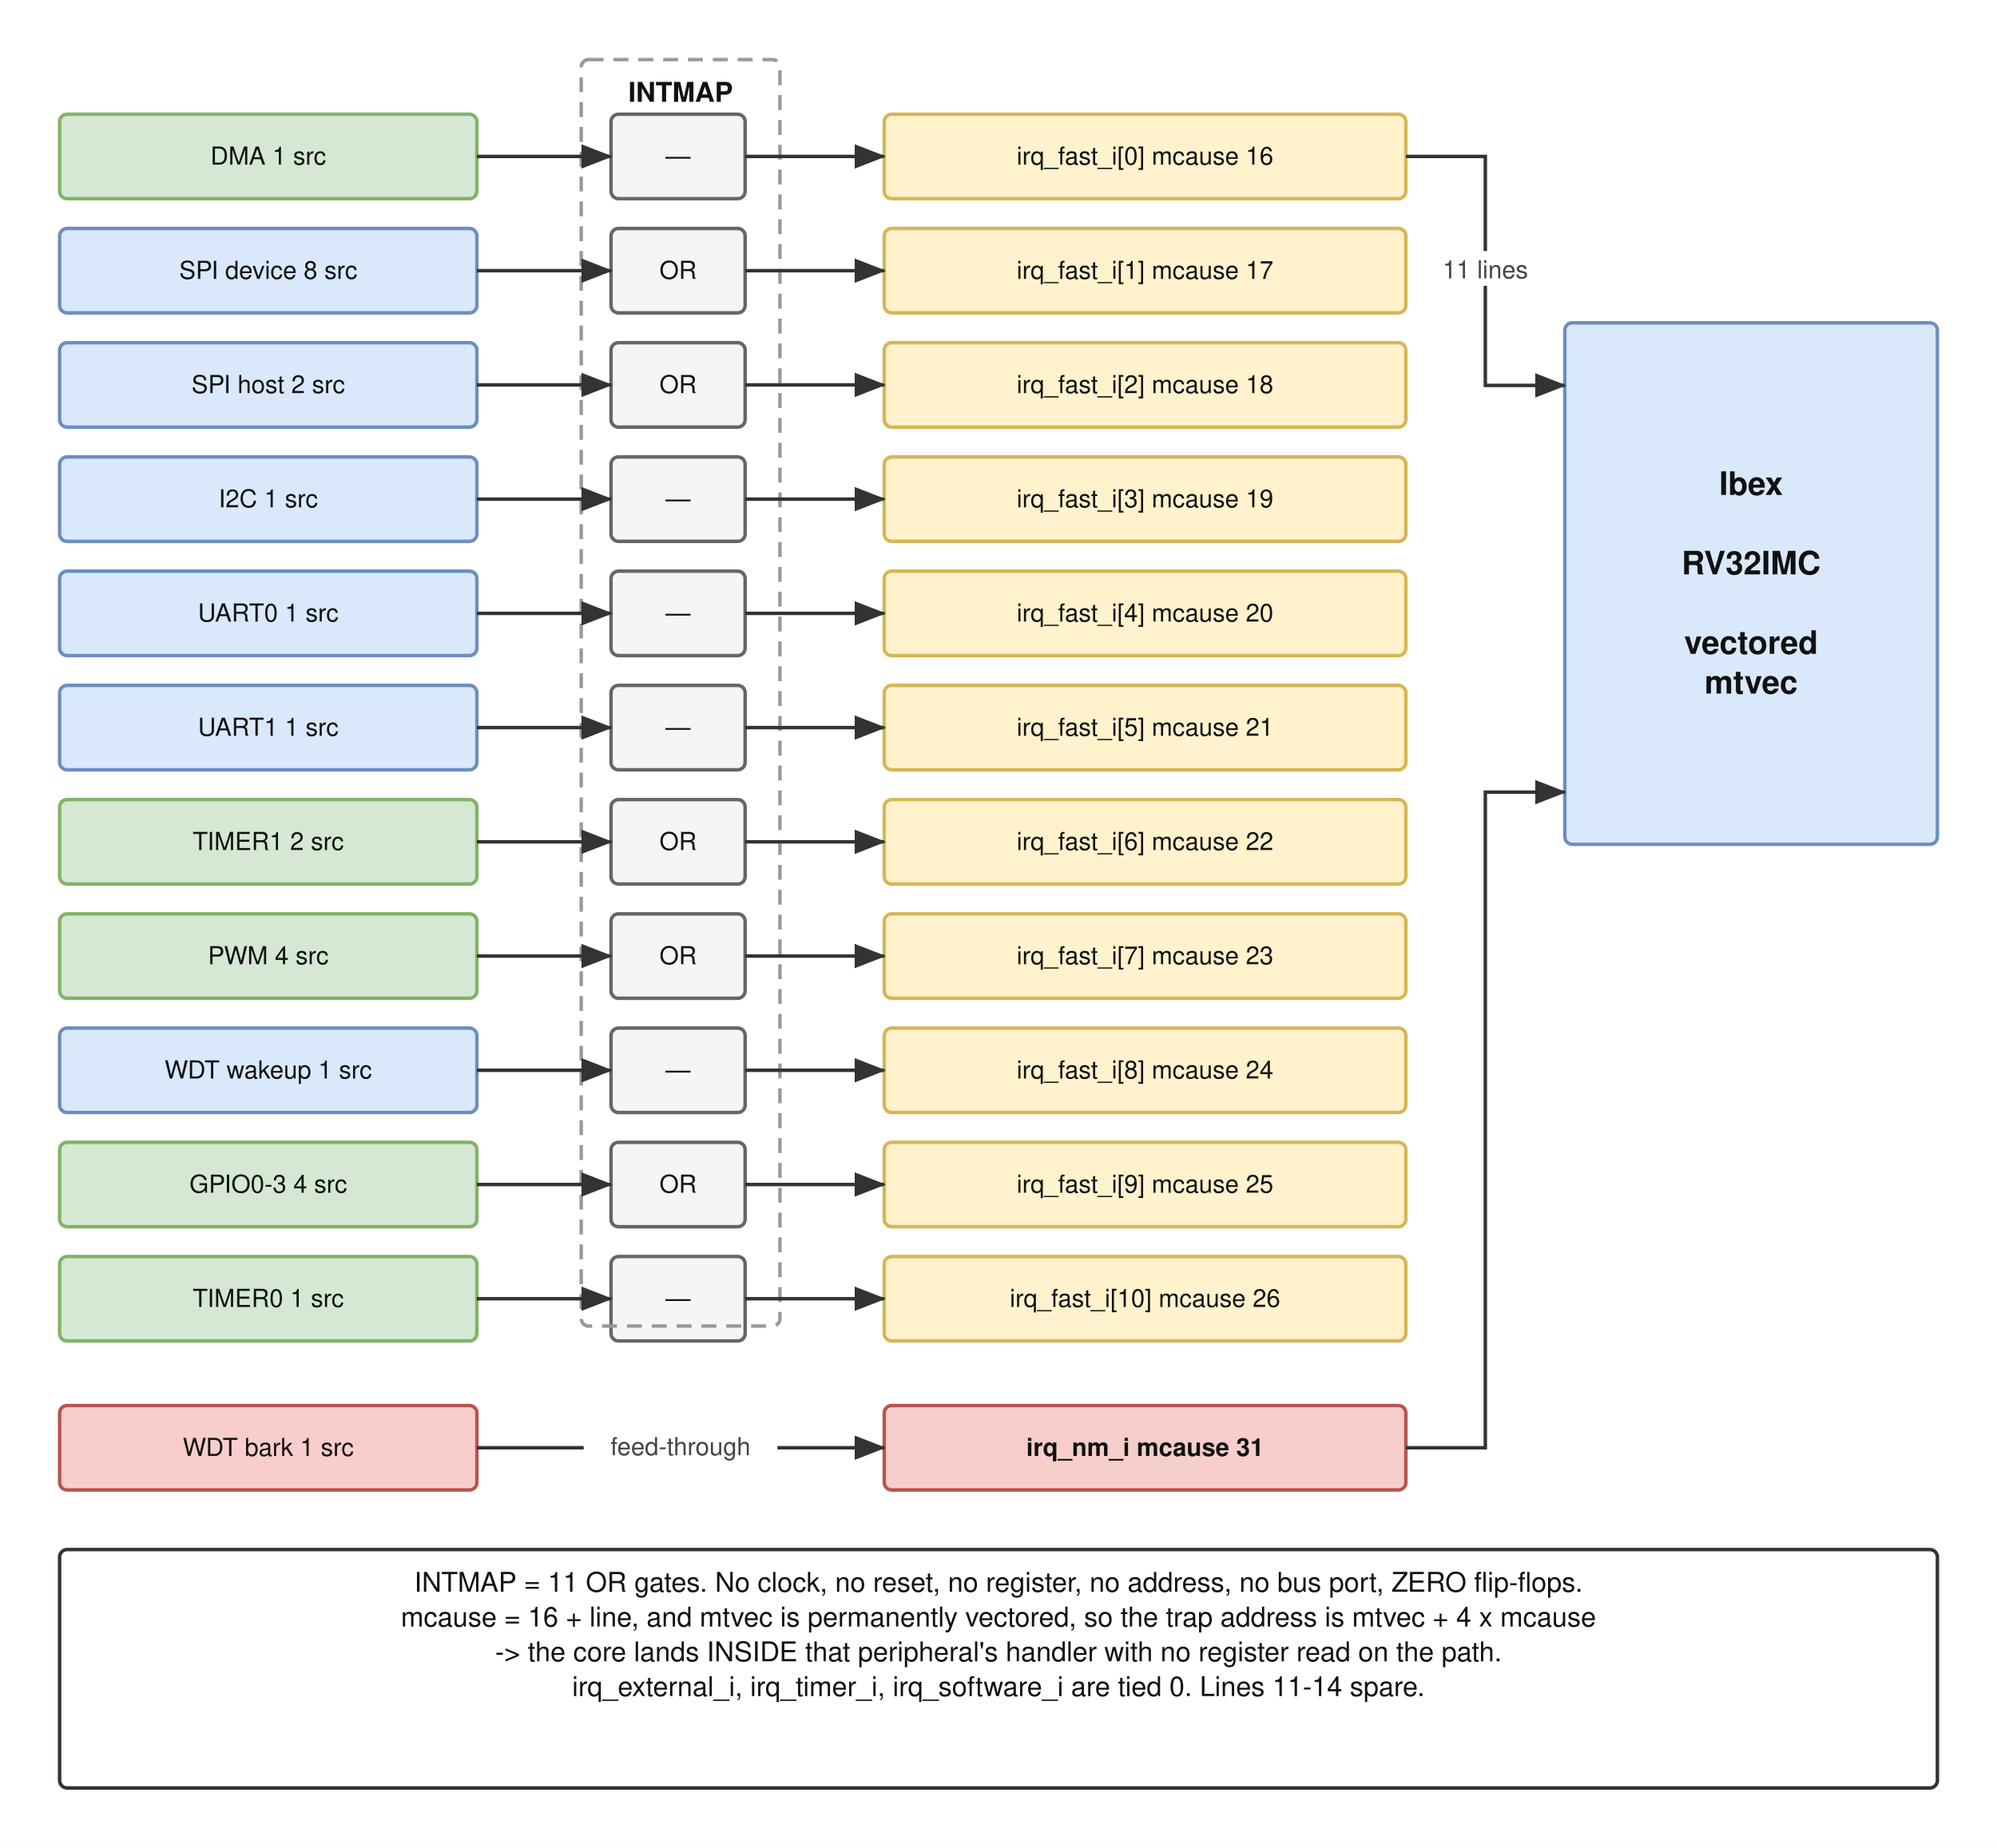
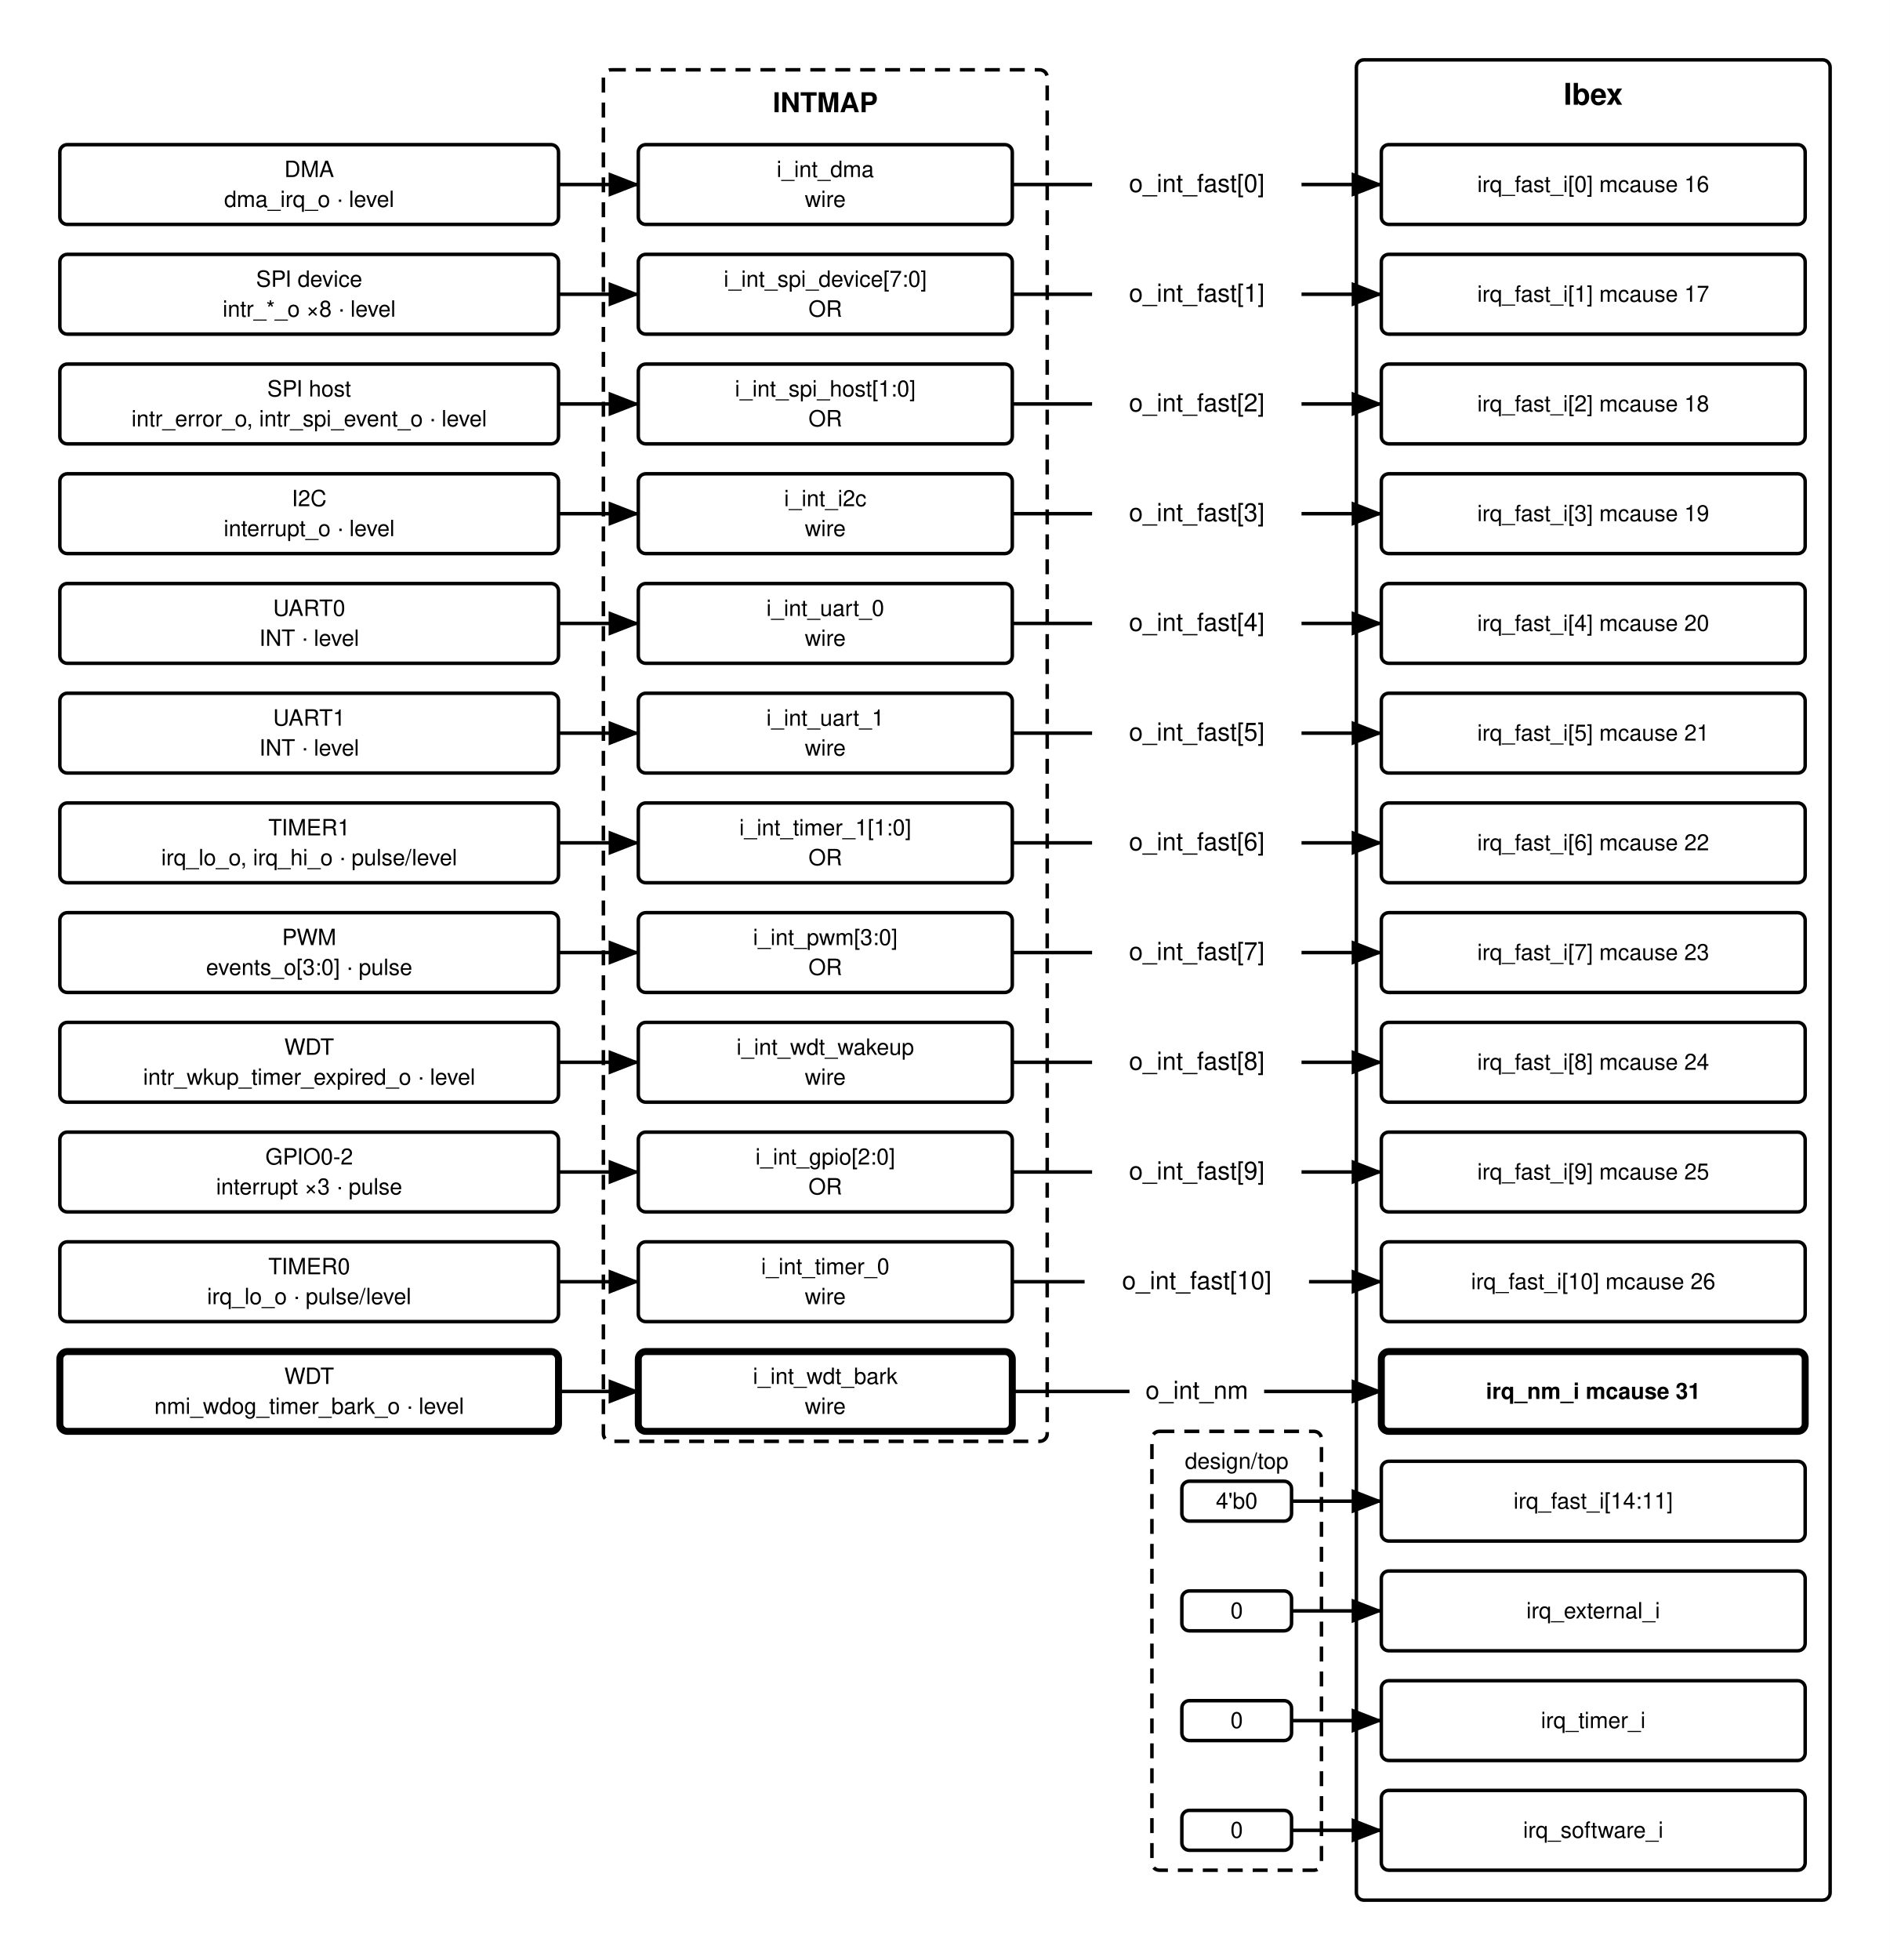
- <svg xmlns="http://www.w3.org/2000/svg" width="804" height="744" viewBox="16 50 804 744" font-family="Helvetica,Arial,sans-serif">
+ <svg xmlns="http://www.w3.org/2000/svg" width="758" height="786" viewBox="16 38 758 786" font-family="Helvetica,Arial,sans-serif">
  <defs>
    <marker id="ah" markerWidth="9" markerHeight="7" refX="8.5" refY="3.5" orient="auto">
-       <polygon points="0 0, 9 3.5, 0 7" fill="#333" />
+       <polygon points="0 0, 9 3.5, 0 7" fill="#000000" />
    </marker>
    <marker id="ahs" markerWidth="9" markerHeight="7" refX="0.5" refY="3.5" orient="auto">
-       <polygon points="9 0, 0 3.5, 9 7" fill="#333" />
+       <polygon points="9 0, 0 3.5, 9 7" fill="#000000" />
    </marker>
  </defs>
-   <rect x="16" y="50" width="804" height="744" fill="#ffffff" />
-   <rect x="40" y="96" width="168" height="34" rx="3" fill="#d5e8d4" stroke="#82b366" stroke-width="1.4" />
-   <rect x="262" y="96" width="54" height="34" rx="3" fill="#f5f5f5" stroke="#666666" stroke-width="1.4" />
-   <rect x="372" y="96" width="210" height="34" rx="3" fill="#fff2cc" stroke="#d6b656" stroke-width="1.4" />
-   <rect x="40" y="142" width="168" height="34" rx="3" fill="#dae8fc" stroke="#6c8ebf" stroke-width="1.4" />
-   <rect x="262" y="142" width="54" height="34" rx="3" fill="#f5f5f5" stroke="#666666" stroke-width="1.4" />
-   <rect x="372" y="142" width="210" height="34" rx="3" fill="#fff2cc" stroke="#d6b656" stroke-width="1.4" />
-   <rect x="40" y="188" width="168" height="34" rx="3" fill="#dae8fc" stroke="#6c8ebf" stroke-width="1.4" />
-   <rect x="262" y="188" width="54" height="34" rx="3" fill="#f5f5f5" stroke="#666666" stroke-width="1.4" />
-   <rect x="372" y="188" width="210" height="34" rx="3" fill="#fff2cc" stroke="#d6b656" stroke-width="1.4" />
-   <rect x="40" y="234" width="168" height="34" rx="3" fill="#dae8fc" stroke="#6c8ebf" stroke-width="1.4" />
-   <rect x="262" y="234" width="54" height="34" rx="3" fill="#f5f5f5" stroke="#666666" stroke-width="1.4" />
-   <rect x="372" y="234" width="210" height="34" rx="3" fill="#fff2cc" stroke="#d6b656" stroke-width="1.4" />
-   <rect x="40" y="280" width="168" height="34" rx="3" fill="#dae8fc" stroke="#6c8ebf" stroke-width="1.4" />
-   <rect x="262" y="280" width="54" height="34" rx="3" fill="#f5f5f5" stroke="#666666" stroke-width="1.4" />
-   <rect x="372" y="280" width="210" height="34" rx="3" fill="#fff2cc" stroke="#d6b656" stroke-width="1.4" />
-   <rect x="40" y="326" width="168" height="34" rx="3" fill="#dae8fc" stroke="#6c8ebf" stroke-width="1.4" />
-   <rect x="262" y="326" width="54" height="34" rx="3" fill="#f5f5f5" stroke="#666666" stroke-width="1.4" />
-   <rect x="372" y="326" width="210" height="34" rx="3" fill="#fff2cc" stroke="#d6b656" stroke-width="1.4" />
-   <rect x="40" y="372" width="168" height="34" rx="3" fill="#d5e8d4" stroke="#82b366" stroke-width="1.4" />
-   <rect x="262" y="372" width="54" height="34" rx="3" fill="#f5f5f5" stroke="#666666" stroke-width="1.4" />
-   <rect x="372" y="372" width="210" height="34" rx="3" fill="#fff2cc" stroke="#d6b656" stroke-width="1.4" />
-   <rect x="40" y="418" width="168" height="34" rx="3" fill="#d5e8d4" stroke="#82b366" stroke-width="1.4" />
-   <rect x="262" y="418" width="54" height="34" rx="3" fill="#f5f5f5" stroke="#666666" stroke-width="1.4" />
-   <rect x="372" y="418" width="210" height="34" rx="3" fill="#fff2cc" stroke="#d6b656" stroke-width="1.4" />
-   <rect x="40" y="464" width="168" height="34" rx="3" fill="#dae8fc" stroke="#6c8ebf" stroke-width="1.4" />
-   <rect x="262" y="464" width="54" height="34" rx="3" fill="#f5f5f5" stroke="#666666" stroke-width="1.4" />
-   <rect x="372" y="464" width="210" height="34" rx="3" fill="#fff2cc" stroke="#d6b656" stroke-width="1.4" />
-   <rect x="40" y="510" width="168" height="34" rx="3" fill="#d5e8d4" stroke="#82b366" stroke-width="1.4" />
-   <rect x="262" y="510" width="54" height="34" rx="3" fill="#f5f5f5" stroke="#666666" stroke-width="1.4" />
-   <rect x="372" y="510" width="210" height="34" rx="3" fill="#fff2cc" stroke="#d6b656" stroke-width="1.4" />
-   <rect x="40" y="556" width="168" height="34" rx="3" fill="#d5e8d4" stroke="#82b366" stroke-width="1.4" />
-   <rect x="262" y="556" width="54" height="34" rx="3" fill="#f5f5f5" stroke="#666666" stroke-width="1.4" />
-   <rect x="372" y="556" width="210" height="34" rx="3" fill="#fff2cc" stroke="#d6b656" stroke-width="1.4" />
-   <rect x="40" y="616" width="168" height="34" rx="3" fill="#f8cecc" stroke="#b85450" stroke-width="1.4" />
-   <rect x="372" y="616" width="210" height="34" rx="3" fill="#f8cecc" stroke="#b85450" stroke-width="1.4" />
-   <rect x="646" y="180" width="150" height="210" rx="3" fill="#dae8fc" stroke="#6c8ebf" stroke-width="1.4" />
-   <rect x="250" y="74" width="80" height="510" rx="3" fill="none" stroke="#999999" stroke-width="1.4" stroke-dasharray="6 4" />
-   <rect x="40" y="674" width="756" height="96" rx="3" fill="#ffffff" stroke="#333333" stroke-width="1.4" />
-   <polyline points="208.0,113.0 262.0,113.0" fill="none" stroke="#333" stroke-width="1.4" marker-end="url(#ah)" />
-   <polyline points="208.0,159.0 262.0,159.0" fill="none" stroke="#333" stroke-width="1.4" marker-end="url(#ah)" />
-   <polyline points="208.0,205.0 262.0,205.0" fill="none" stroke="#333" stroke-width="1.4" marker-end="url(#ah)" />
-   <polyline points="208.0,251.0 262.0,251.0" fill="none" stroke="#333" stroke-width="1.4" marker-end="url(#ah)" />
-   <polyline points="208.0,297.0 262.0,297.0" fill="none" stroke="#333" stroke-width="1.4" marker-end="url(#ah)" />
-   <polyline points="208.0,343.0 262.0,343.0" fill="none" stroke="#333" stroke-width="1.4" marker-end="url(#ah)" />
-   <polyline points="208.0,389.0 262.0,389.0" fill="none" stroke="#333" stroke-width="1.4" marker-end="url(#ah)" />
-   <polyline points="208.0,435.0 262.0,435.0" fill="none" stroke="#333" stroke-width="1.4" marker-end="url(#ah)" />
-   <polyline points="208.0,481.0 262.0,481.0" fill="none" stroke="#333" stroke-width="1.4" marker-end="url(#ah)" />
-   <polyline points="208.0,527.0 262.0,527.0" fill="none" stroke="#333" stroke-width="1.4" marker-end="url(#ah)" />
-   <polyline points="208.0,573.0 262.0,573.0" fill="none" stroke="#333" stroke-width="1.4" marker-end="url(#ah)" />
-   <polyline points="316.0,113.0 372.0,113.0" fill="none" stroke="#333" stroke-width="1.4" marker-end="url(#ah)" />
-   <polyline points="316.0,159.0 372.0,159.0" fill="none" stroke="#333" stroke-width="1.4" marker-end="url(#ah)" />
-   <polyline points="316.0,205.0 372.0,205.0" fill="none" stroke="#333" stroke-width="1.4" marker-end="url(#ah)" />
-   <polyline points="316.0,251.0 372.0,251.0" fill="none" stroke="#333" stroke-width="1.4" marker-end="url(#ah)" />
-   <polyline points="316.0,297.0 372.0,297.0" fill="none" stroke="#333" stroke-width="1.4" marker-end="url(#ah)" />
-   <polyline points="316.0,343.0 372.0,343.0" fill="none" stroke="#333" stroke-width="1.4" marker-end="url(#ah)" />
-   <polyline points="316.0,389.0 372.0,389.0" fill="none" stroke="#333" stroke-width="1.4" marker-end="url(#ah)" />
-   <polyline points="316.0,435.0 372.0,435.0" fill="none" stroke="#333" stroke-width="1.4" marker-end="url(#ah)" />
-   <polyline points="316.0,481.0 372.0,481.0" fill="none" stroke="#333" stroke-width="1.4" marker-end="url(#ah)" />
-   <polyline points="316.0,527.0 372.0,527.0" fill="none" stroke="#333" stroke-width="1.4" marker-end="url(#ah)" />
-   <polyline points="316.0,573.0 372.0,573.0" fill="none" stroke="#333" stroke-width="1.4" marker-end="url(#ah)" />
-   <polyline points="582.0,113.0 614.0,113.0 614.0,205.2 646.0,205.2" fill="none" stroke="#333" stroke-width="1.4" marker-end="url(#ah)" />
-   <rect x="587.0" y="151.1" width="54.0" height="14" fill="#fff" />
-   <text x="614.0" y="162.1" font-size="10" fill="#444" text-anchor="middle">11 lines</text>
-   <polyline points="208.0,633.0 372.0,633.0" fill="none" stroke="#333" stroke-width="1.4" marker-end="url(#ah)" />
-   <rect x="251.0" y="625.0" width="78.0" height="14" fill="#fff" />
-   <text x="290.0" y="636.0" font-size="10" fill="#444" text-anchor="middle">feed-through</text>
-   <polyline points="582.0,633.0 614.0,633.0 614.0,369.0 646.0,369.0" fill="none" stroke="#333" stroke-width="1.4" marker-end="url(#ah)" />
-   <text x="124.0" y="116.3" font-size="10" text-anchor="middle" fill="#111">DMA   1 src</text>
-   <text x="289.0" y="116.3" font-size="10" text-anchor="middle" fill="#111">—</text>
-   <text x="477.0" y="116.3" font-size="10" text-anchor="middle" fill="#111">irq_fast_i[0]    mcause 16</text>
-   <text x="124.0" y="162.3" font-size="10" text-anchor="middle" fill="#111">SPI device   8 src</text>
-   <text x="289.0" y="162.3" font-size="10" text-anchor="middle" fill="#111">OR</text>
-   <text x="477.0" y="162.3" font-size="10" text-anchor="middle" fill="#111">irq_fast_i[1]    mcause 17</text>
-   <text x="124.0" y="208.3" font-size="10" text-anchor="middle" fill="#111">SPI host   2 src</text>
-   <text x="289.0" y="208.3" font-size="10" text-anchor="middle" fill="#111">OR</text>
-   <text x="477.0" y="208.3" font-size="10" text-anchor="middle" fill="#111">irq_fast_i[2]    mcause 18</text>
-   <text x="124.0" y="254.3" font-size="10" text-anchor="middle" fill="#111">I2C   1 src</text>
-   <text x="289.0" y="254.3" font-size="10" text-anchor="middle" fill="#111">—</text>
-   <text x="477.0" y="254.3" font-size="10" text-anchor="middle" fill="#111">irq_fast_i[3]    mcause 19</text>
-   <text x="124.0" y="300.3" font-size="10" text-anchor="middle" fill="#111">UART0   1 src</text>
-   <text x="289.0" y="300.3" font-size="10" text-anchor="middle" fill="#111">—</text>
-   <text x="477.0" y="300.3" font-size="10" text-anchor="middle" fill="#111">irq_fast_i[4]    mcause 20</text>
-   <text x="124.0" y="346.3" font-size="10" text-anchor="middle" fill="#111">UART1   1 src</text>
-   <text x="289.0" y="346.3" font-size="10" text-anchor="middle" fill="#111">—</text>
-   <text x="477.0" y="346.3" font-size="10" text-anchor="middle" fill="#111">irq_fast_i[5]    mcause 21</text>
-   <text x="124.0" y="392.3" font-size="10" text-anchor="middle" fill="#111">TIMER1   2 src</text>
-   <text x="289.0" y="392.3" font-size="10" text-anchor="middle" fill="#111">OR</text>
-   <text x="477.0" y="392.3" font-size="10" text-anchor="middle" fill="#111">irq_fast_i[6]    mcause 22</text>
-   <text x="124.0" y="438.3" font-size="10" text-anchor="middle" fill="#111">PWM   4 src</text>
-   <text x="289.0" y="438.3" font-size="10" text-anchor="middle" fill="#111">OR</text>
-   <text x="477.0" y="438.3" font-size="10" text-anchor="middle" fill="#111">irq_fast_i[7]    mcause 23</text>
-   <text x="124.0" y="484.3" font-size="10" text-anchor="middle" fill="#111">WDT wakeup   1 src</text>
-   <text x="289.0" y="484.3" font-size="10" text-anchor="middle" fill="#111">—</text>
-   <text x="477.0" y="484.3" font-size="10" text-anchor="middle" fill="#111">irq_fast_i[8]    mcause 24</text>
-   <text x="124.0" y="530.3" font-size="10" text-anchor="middle" fill="#111">GPIO0-3   4 src</text>
-   <text x="289.0" y="530.3" font-size="10" text-anchor="middle" fill="#111">OR</text>
-   <text x="477.0" y="530.3" font-size="10" text-anchor="middle" fill="#111">irq_fast_i[9]    mcause 25</text>
-   <text x="124.0" y="576.3" font-size="10" text-anchor="middle" fill="#111">TIMER0   1 src</text>
-   <text x="289.0" y="576.3" font-size="10" text-anchor="middle" fill="#111">—</text>
-   <text x="477.0" y="576.3" font-size="10" text-anchor="middle" fill="#111">irq_fast_i[10]    mcause 26</text>
-   <text x="124.0" y="636.3" font-size="10" text-anchor="middle" fill="#111">WDT bark   1 src</text>
-   <text x="477.0" y="636.3" font-size="10" text-anchor="middle" fill="#111" font-weight="bold">irq_nm_i    mcause 31</text>
-   <text x="721.0" y="249.3" font-size="13" text-anchor="middle" fill="#111" font-weight="bold">Ibex</text>
-   <text x="721.0" y="265.3" font-size="13" text-anchor="middle" fill="#111" font-weight="bold" />
-   <text x="721.0" y="281.3" font-size="13" text-anchor="middle" fill="#111" font-weight="bold">RV32IMC</text>
-   <text x="721.0" y="297.3" font-size="13" text-anchor="middle" fill="#111" font-weight="bold" />
-   <text x="721.0" y="313.3" font-size="13" text-anchor="middle" fill="#111" font-weight="bold">vectored</text>
-   <text x="721.0" y="329.3" font-size="13" text-anchor="middle" fill="#111" font-weight="bold">mtvec</text>
-   <text x="290.0" y="91.0" font-size="11" text-anchor="middle" fill="#111" font-weight="bold">INTMAP</text>
-   <text x="418.0" y="691.0" font-size="11" text-anchor="middle" fill="#111">INTMAP = 11 OR gates. No clock, no reset, no register, no address, no bus port, ZERO flip-flops.</text>
-   <text x="418.0" y="705.0" font-size="11" text-anchor="middle" fill="#111">mcause = 16 + line, and mtvec is permanently vectored, so the trap address is mtvec + 4 x mcause</text>
-   <text x="418.0" y="719.0" font-size="11" text-anchor="middle" fill="#111">-&gt; the core lands INSIDE that peripheral's handler with no register read on the path.</text>
-   <text x="418.0" y="733.0" font-size="11" text-anchor="middle" fill="#111">irq_external_i, irq_timer_i, irq_software_i are tied 0.  Lines 11-14 spare.</text>
+   <rect x="16" y="38" width="758" height="786" fill="#ffffff" />
+   <rect x="560" y="62" width="190" height="738" rx="3" fill="#ffffff" stroke="#000000" stroke-width="1.4" />
+   <rect x="258" y="66" width="178" height="550" rx="3" fill="none" stroke="#000000" stroke-width="1.4" stroke-dasharray="6 4" />
+   <rect x="40" y="96" width="200" height="32" rx="3" fill="#ffffff" stroke="#000000" stroke-width="1.4" />
+   <rect x="272" y="96" width="150" height="32" rx="3" fill="#ffffff" stroke="#000000" stroke-width="1.4" />
+   <rect x="570" y="96" width="170" height="32" rx="3" fill="#ffffff" stroke="#000000" stroke-width="1.4" />
+   <rect x="40" y="140" width="200" height="32" rx="3" fill="#ffffff" stroke="#000000" stroke-width="1.4" />
+   <rect x="272" y="140" width="150" height="32" rx="3" fill="#ffffff" stroke="#000000" stroke-width="1.4" />
+   <rect x="570" y="140" width="170" height="32" rx="3" fill="#ffffff" stroke="#000000" stroke-width="1.4" />
+   <rect x="40" y="184" width="200" height="32" rx="3" fill="#ffffff" stroke="#000000" stroke-width="1.4" />
+   <rect x="272" y="184" width="150" height="32" rx="3" fill="#ffffff" stroke="#000000" stroke-width="1.4" />
+   <rect x="570" y="184" width="170" height="32" rx="3" fill="#ffffff" stroke="#000000" stroke-width="1.4" />
+   <rect x="40" y="228" width="200" height="32" rx="3" fill="#ffffff" stroke="#000000" stroke-width="1.4" />
+   <rect x="272" y="228" width="150" height="32" rx="3" fill="#ffffff" stroke="#000000" stroke-width="1.4" />
+   <rect x="570" y="228" width="170" height="32" rx="3" fill="#ffffff" stroke="#000000" stroke-width="1.4" />
+   <rect x="40" y="272" width="200" height="32" rx="3" fill="#ffffff" stroke="#000000" stroke-width="1.4" />
+   <rect x="272" y="272" width="150" height="32" rx="3" fill="#ffffff" stroke="#000000" stroke-width="1.4" />
+   <rect x="570" y="272" width="170" height="32" rx="3" fill="#ffffff" stroke="#000000" stroke-width="1.4" />
+   <rect x="40" y="316" width="200" height="32" rx="3" fill="#ffffff" stroke="#000000" stroke-width="1.4" />
+   <rect x="272" y="316" width="150" height="32" rx="3" fill="#ffffff" stroke="#000000" stroke-width="1.4" />
+   <rect x="570" y="316" width="170" height="32" rx="3" fill="#ffffff" stroke="#000000" stroke-width="1.4" />
+   <rect x="40" y="360" width="200" height="32" rx="3" fill="#ffffff" stroke="#000000" stroke-width="1.4" />
+   <rect x="272" y="360" width="150" height="32" rx="3" fill="#ffffff" stroke="#000000" stroke-width="1.4" />
+   <rect x="570" y="360" width="170" height="32" rx="3" fill="#ffffff" stroke="#000000" stroke-width="1.4" />
+   <rect x="40" y="404" width="200" height="32" rx="3" fill="#ffffff" stroke="#000000" stroke-width="1.4" />
+   <rect x="272" y="404" width="150" height="32" rx="3" fill="#ffffff" stroke="#000000" stroke-width="1.4" />
+   <rect x="570" y="404" width="170" height="32" rx="3" fill="#ffffff" stroke="#000000" stroke-width="1.4" />
+   <rect x="40" y="448" width="200" height="32" rx="3" fill="#ffffff" stroke="#000000" stroke-width="1.4" />
+   <rect x="272" y="448" width="150" height="32" rx="3" fill="#ffffff" stroke="#000000" stroke-width="1.4" />
+   <rect x="570" y="448" width="170" height="32" rx="3" fill="#ffffff" stroke="#000000" stroke-width="1.4" />
+   <rect x="40" y="492" width="200" height="32" rx="3" fill="#ffffff" stroke="#000000" stroke-width="1.4" />
+   <rect x="272" y="492" width="150" height="32" rx="3" fill="#ffffff" stroke="#000000" stroke-width="1.4" />
+   <rect x="570" y="492" width="170" height="32" rx="3" fill="#ffffff" stroke="#000000" stroke-width="1.4" />
+   <rect x="40" y="536" width="200" height="32" rx="3" fill="#ffffff" stroke="#000000" stroke-width="1.4" />
+   <rect x="272" y="536" width="150" height="32" rx="3" fill="#ffffff" stroke="#000000" stroke-width="1.4" />
+   <rect x="570" y="536" width="170" height="32" rx="3" fill="#ffffff" stroke="#000000" stroke-width="1.4" />
+   <rect x="40" y="580" width="200" height="32" rx="3" fill="#ffffff" stroke="#000000" stroke-width="2.8" />
+   <rect x="272" y="580" width="150" height="32" rx="3" fill="#ffffff" stroke="#000000" stroke-width="2.8" />
+   <rect x="570" y="580" width="170" height="32" rx="3" fill="#ffffff" stroke="#000000" stroke-width="2.8" />
+   <rect x="570" y="624" width="170" height="32" rx="3" fill="#ffffff" stroke="#000000" stroke-width="1.4" />
+   <rect x="490" y="632" width="44" height="16" rx="3" fill="#ffffff" stroke="#000000" stroke-width="1.4" />
+   <rect x="570" y="668" width="170" height="32" rx="3" fill="#ffffff" stroke="#000000" stroke-width="1.4" />
+   <rect x="490" y="676" width="44" height="16" rx="3" fill="#ffffff" stroke="#000000" stroke-width="1.4" />
+   <rect x="570" y="712" width="170" height="32" rx="3" fill="#ffffff" stroke="#000000" stroke-width="1.4" />
+   <rect x="490" y="720" width="44" height="16" rx="3" fill="#ffffff" stroke="#000000" stroke-width="1.4" />
+   <rect x="570" y="756" width="170" height="32" rx="3" fill="#ffffff" stroke="#000000" stroke-width="1.4" />
+   <rect x="490" y="764" width="44" height="16" rx="3" fill="#ffffff" stroke="#000000" stroke-width="1.4" />
+   <rect x="478" y="612" width="68" height="176" rx="3" fill="none" stroke="#000000" stroke-width="1.4" stroke-dasharray="6 4" />
+   <polyline points="240.0,112.0 272.0,112.0" fill="none" stroke="#000000" stroke-width="1.4" marker-end="url(#ah)" />
+   <polyline points="422.0,112.0 570.0,112.0" fill="none" stroke="#000000" stroke-width="1.4" marker-end="url(#ah)" />
+   <rect x="454.0" y="104.0" width="84.0" height="14" fill="#ffffff" />
+   <text x="496.0" y="115.0" font-size="10" fill="#000000" text-anchor="middle">o_int_fast[0]</text>
+   <polyline points="240.0,156.0 272.0,156.0" fill="none" stroke="#000000" stroke-width="1.4" marker-end="url(#ah)" />
+   <polyline points="422.0,156.0 570.0,156.0" fill="none" stroke="#000000" stroke-width="1.4" marker-end="url(#ah)" />
+   <rect x="454.0" y="148.0" width="84.0" height="14" fill="#ffffff" />
+   <text x="496.0" y="159.0" font-size="10" fill="#000000" text-anchor="middle">o_int_fast[1]</text>
+   <polyline points="240.0,200.0 272.0,200.0" fill="none" stroke="#000000" stroke-width="1.4" marker-end="url(#ah)" />
+   <polyline points="422.0,200.0 570.0,200.0" fill="none" stroke="#000000" stroke-width="1.4" marker-end="url(#ah)" />
+   <rect x="454.0" y="192.0" width="84.0" height="14" fill="#ffffff" />
+   <text x="496.0" y="203.0" font-size="10" fill="#000000" text-anchor="middle">o_int_fast[2]</text>
+   <polyline points="240.0,244.0 272.0,244.0" fill="none" stroke="#000000" stroke-width="1.4" marker-end="url(#ah)" />
+   <polyline points="422.0,244.0 570.0,244.0" fill="none" stroke="#000000" stroke-width="1.4" marker-end="url(#ah)" />
+   <rect x="454.0" y="236.0" width="84.0" height="14" fill="#ffffff" />
+   <text x="496.0" y="247.0" font-size="10" fill="#000000" text-anchor="middle">o_int_fast[3]</text>
+   <polyline points="240.0,288.0 272.0,288.0" fill="none" stroke="#000000" stroke-width="1.4" marker-end="url(#ah)" />
+   <polyline points="422.0,288.0 570.0,288.0" fill="none" stroke="#000000" stroke-width="1.4" marker-end="url(#ah)" />
+   <rect x="454.0" y="280.0" width="84.0" height="14" fill="#ffffff" />
+   <text x="496.0" y="291.0" font-size="10" fill="#000000" text-anchor="middle">o_int_fast[4]</text>
+   <polyline points="240.0,332.0 272.0,332.0" fill="none" stroke="#000000" stroke-width="1.4" marker-end="url(#ah)" />
+   <polyline points="422.0,332.0 570.0,332.0" fill="none" stroke="#000000" stroke-width="1.4" marker-end="url(#ah)" />
+   <rect x="454.0" y="324.0" width="84.0" height="14" fill="#ffffff" />
+   <text x="496.0" y="335.0" font-size="10" fill="#000000" text-anchor="middle">o_int_fast[5]</text>
+   <polyline points="240.0,376.0 272.0,376.0" fill="none" stroke="#000000" stroke-width="1.4" marker-end="url(#ah)" />
+   <polyline points="422.0,376.0 570.0,376.0" fill="none" stroke="#000000" stroke-width="1.4" marker-end="url(#ah)" />
+   <rect x="454.0" y="368.0" width="84.0" height="14" fill="#ffffff" />
+   <text x="496.0" y="379.0" font-size="10" fill="#000000" text-anchor="middle">o_int_fast[6]</text>
+   <polyline points="240.0,420.0 272.0,420.0" fill="none" stroke="#000000" stroke-width="1.4" marker-end="url(#ah)" />
+   <polyline points="422.0,420.0 570.0,420.0" fill="none" stroke="#000000" stroke-width="1.4" marker-end="url(#ah)" />
+   <rect x="454.0" y="412.0" width="84.0" height="14" fill="#ffffff" />
+   <text x="496.0" y="423.0" font-size="10" fill="#000000" text-anchor="middle">o_int_fast[7]</text>
+   <polyline points="240.0,464.0 272.0,464.0" fill="none" stroke="#000000" stroke-width="1.4" marker-end="url(#ah)" />
+   <polyline points="422.0,464.0 570.0,464.0" fill="none" stroke="#000000" stroke-width="1.4" marker-end="url(#ah)" />
+   <rect x="454.0" y="456.0" width="84.0" height="14" fill="#ffffff" />
+   <text x="496.0" y="467.0" font-size="10" fill="#000000" text-anchor="middle">o_int_fast[8]</text>
+   <polyline points="240.0,508.0 272.0,508.0" fill="none" stroke="#000000" stroke-width="1.4" marker-end="url(#ah)" />
+   <polyline points="422.0,508.0 570.0,508.0" fill="none" stroke="#000000" stroke-width="1.4" marker-end="url(#ah)" />
+   <rect x="454.0" y="500.0" width="84.0" height="14" fill="#ffffff" />
+   <text x="496.0" y="511.0" font-size="10" fill="#000000" text-anchor="middle">o_int_fast[9]</text>
+   <polyline points="240.0,552.0 272.0,552.0" fill="none" stroke="#000000" stroke-width="1.4" marker-end="url(#ah)" />
+   <polyline points="422.0,552.0 570.0,552.0" fill="none" stroke="#000000" stroke-width="1.4" marker-end="url(#ah)" />
+   <rect x="451.0" y="544.0" width="90.0" height="14" fill="#ffffff" />
+   <text x="496.0" y="555.0" font-size="10" fill="#000000" text-anchor="middle">o_int_fast[10]</text>
+   <polyline points="240.0,596.0 272.0,596.0" fill="none" stroke="#000000" stroke-width="1.4" marker-end="url(#ah)" />
+   <polyline points="422.0,596.0 570.0,596.0" fill="none" stroke="#000000" stroke-width="1.4" marker-end="url(#ah)" />
+   <rect x="469.0" y="588.0" width="54.0" height="14" fill="#ffffff" />
+   <text x="496.0" y="599.0" font-size="10" fill="#000000" text-anchor="middle">o_int_nm</text>
+   <polyline points="534.0,640.0 570.0,640.0" fill="none" stroke="#000000" stroke-width="1.4" marker-end="url(#ah)" />
+   <polyline points="534.0,684.0 570.0,684.0" fill="none" stroke="#000000" stroke-width="1.4" marker-end="url(#ah)" />
+   <polyline points="534.0,728.0 570.0,728.0" fill="none" stroke="#000000" stroke-width="1.4" marker-end="url(#ah)" />
+   <polyline points="534.0,772.0 570.0,772.0" fill="none" stroke="#000000" stroke-width="1.4" marker-end="url(#ah)" />
+   <text x="655.0" y="80.0" font-size="12" text-anchor="middle" fill="#000000" font-weight="bold">Ibex</text>
+   <text x="347.0" y="83.0" font-size="11" text-anchor="middle" fill="#000000" font-weight="bold">INTMAP</text>
+   <text x="140.0" y="109.0" font-size="9" text-anchor="middle" fill="#000000">DMA</text>
+   <text x="140.0" y="121.0" font-size="9" text-anchor="middle" fill="#000000">dma_irq_o · level</text>
+   <text x="347.0" y="109.0" font-size="9" text-anchor="middle" fill="#000000">i_int_dma</text>
+   <text x="347.0" y="121.0" font-size="9" text-anchor="middle" fill="#000000">wire</text>
+   <text x="655.0" y="115.0" font-size="9" text-anchor="middle" fill="#000000">irq_fast_i[0]   mcause 16</text>
+   <text x="140.0" y="153.0" font-size="9" text-anchor="middle" fill="#000000">SPI device</text>
+   <text x="140.0" y="165.0" font-size="9" text-anchor="middle" fill="#000000">intr_*_o ×8 · level</text>
+   <text x="347.0" y="153.0" font-size="9" text-anchor="middle" fill="#000000">i_int_spi_device[7:0]</text>
+   <text x="347.0" y="165.0" font-size="9" text-anchor="middle" fill="#000000">OR</text>
+   <text x="655.0" y="159.0" font-size="9" text-anchor="middle" fill="#000000">irq_fast_i[1]   mcause 17</text>
+   <text x="140.0" y="197.0" font-size="9" text-anchor="middle" fill="#000000">SPI host</text>
+   <text x="140.0" y="209.0" font-size="9" text-anchor="middle" fill="#000000">intr_error_o, intr_spi_event_o · level</text>
+   <text x="347.0" y="197.0" font-size="9" text-anchor="middle" fill="#000000">i_int_spi_host[1:0]</text>
+   <text x="347.0" y="209.0" font-size="9" text-anchor="middle" fill="#000000">OR</text>
+   <text x="655.0" y="203.0" font-size="9" text-anchor="middle" fill="#000000">irq_fast_i[2]   mcause 18</text>
+   <text x="140.0" y="241.0" font-size="9" text-anchor="middle" fill="#000000">I2C</text>
+   <text x="140.0" y="253.0" font-size="9" text-anchor="middle" fill="#000000">interrupt_o · level</text>
+   <text x="347.0" y="241.0" font-size="9" text-anchor="middle" fill="#000000">i_int_i2c</text>
+   <text x="347.0" y="253.0" font-size="9" text-anchor="middle" fill="#000000">wire</text>
+   <text x="655.0" y="247.0" font-size="9" text-anchor="middle" fill="#000000">irq_fast_i[3]   mcause 19</text>
+   <text x="140.0" y="285.0" font-size="9" text-anchor="middle" fill="#000000">UART0</text>
+   <text x="140.0" y="297.0" font-size="9" text-anchor="middle" fill="#000000">INT · level</text>
+   <text x="347.0" y="285.0" font-size="9" text-anchor="middle" fill="#000000">i_int_uart_0</text>
+   <text x="347.0" y="297.0" font-size="9" text-anchor="middle" fill="#000000">wire</text>
+   <text x="655.0" y="291.0" font-size="9" text-anchor="middle" fill="#000000">irq_fast_i[4]   mcause 20</text>
+   <text x="140.0" y="329.0" font-size="9" text-anchor="middle" fill="#000000">UART1</text>
+   <text x="140.0" y="341.0" font-size="9" text-anchor="middle" fill="#000000">INT · level</text>
+   <text x="347.0" y="329.0" font-size="9" text-anchor="middle" fill="#000000">i_int_uart_1</text>
+   <text x="347.0" y="341.0" font-size="9" text-anchor="middle" fill="#000000">wire</text>
+   <text x="655.0" y="335.0" font-size="9" text-anchor="middle" fill="#000000">irq_fast_i[5]   mcause 21</text>
+   <text x="140.0" y="373.0" font-size="9" text-anchor="middle" fill="#000000">TIMER1</text>
+   <text x="140.0" y="385.0" font-size="9" text-anchor="middle" fill="#000000">irq_lo_o, irq_hi_o · pulse/level</text>
+   <text x="347.0" y="373.0" font-size="9" text-anchor="middle" fill="#000000">i_int_timer_1[1:0]</text>
+   <text x="347.0" y="385.0" font-size="9" text-anchor="middle" fill="#000000">OR</text>
+   <text x="655.0" y="379.0" font-size="9" text-anchor="middle" fill="#000000">irq_fast_i[6]   mcause 22</text>
+   <text x="140.0" y="417.0" font-size="9" text-anchor="middle" fill="#000000">PWM</text>
+   <text x="140.0" y="429.0" font-size="9" text-anchor="middle" fill="#000000">events_o[3:0] · pulse</text>
+   <text x="347.0" y="417.0" font-size="9" text-anchor="middle" fill="#000000">i_int_pwm[3:0]</text>
+   <text x="347.0" y="429.0" font-size="9" text-anchor="middle" fill="#000000">OR</text>
+   <text x="655.0" y="423.0" font-size="9" text-anchor="middle" fill="#000000">irq_fast_i[7]   mcause 23</text>
+   <text x="140.0" y="461.0" font-size="9" text-anchor="middle" fill="#000000">WDT</text>
+   <text x="140.0" y="473.0" font-size="9" text-anchor="middle" fill="#000000">intr_wkup_timer_expired_o · level</text>
+   <text x="347.0" y="461.0" font-size="9" text-anchor="middle" fill="#000000">i_int_wdt_wakeup</text>
+   <text x="347.0" y="473.0" font-size="9" text-anchor="middle" fill="#000000">wire</text>
+   <text x="655.0" y="467.0" font-size="9" text-anchor="middle" fill="#000000">irq_fast_i[8]   mcause 24</text>
+   <text x="140.0" y="505.0" font-size="9" text-anchor="middle" fill="#000000">GPIO0-2</text>
+   <text x="140.0" y="517.0" font-size="9" text-anchor="middle" fill="#000000">interrupt ×3 · pulse</text>
+   <text x="347.0" y="505.0" font-size="9" text-anchor="middle" fill="#000000">i_int_gpio[2:0]</text>
+   <text x="347.0" y="517.0" font-size="9" text-anchor="middle" fill="#000000">OR</text>
+   <text x="655.0" y="511.0" font-size="9" text-anchor="middle" fill="#000000">irq_fast_i[9]   mcause 25</text>
+   <text x="140.0" y="549.0" font-size="9" text-anchor="middle" fill="#000000">TIMER0</text>
+   <text x="140.0" y="561.0" font-size="9" text-anchor="middle" fill="#000000">irq_lo_o · pulse/level</text>
+   <text x="347.0" y="549.0" font-size="9" text-anchor="middle" fill="#000000">i_int_timer_0</text>
+   <text x="347.0" y="561.0" font-size="9" text-anchor="middle" fill="#000000">wire</text>
+   <text x="655.0" y="555.0" font-size="9" text-anchor="middle" fill="#000000">irq_fast_i[10]   mcause 26</text>
+   <text x="140.0" y="593.0" font-size="9" text-anchor="middle" fill="#000000">WDT</text>
+   <text x="140.0" y="605.0" font-size="9" text-anchor="middle" fill="#000000">nmi_wdog_timer_bark_o · level</text>
+   <text x="347.0" y="593.0" font-size="9" text-anchor="middle" fill="#000000">i_int_wdt_bark</text>
+   <text x="347.0" y="605.0" font-size="9" text-anchor="middle" fill="#000000">wire</text>
+   <text x="655.0" y="599.0" font-size="9" text-anchor="middle" fill="#000000" font-weight="bold">irq_nm_i   mcause 31</text>
+   <text x="655.0" y="643.0" font-size="9" text-anchor="middle" fill="#000000">irq_fast_i[14:11]</text>
+   <text x="512.0" y="643.0" font-size="9" text-anchor="middle" fill="#000000">4'b0</text>
+   <text x="655.0" y="687.0" font-size="9" text-anchor="middle" fill="#000000">irq_external_i</text>
+   <text x="512.0" y="687.0" font-size="9" text-anchor="middle" fill="#000000">0</text>
+   <text x="655.0" y="731.0" font-size="9" text-anchor="middle" fill="#000000">irq_timer_i</text>
+   <text x="512.0" y="731.0" font-size="9" text-anchor="middle" fill="#000000">0</text>
+   <text x="655.0" y="775.0" font-size="9" text-anchor="middle" fill="#000000">irq_software_i</text>
+   <text x="512.0" y="775.0" font-size="9" text-anchor="middle" fill="#000000">0</text>
+   <text x="512.0" y="627.0" font-size="9" text-anchor="middle" fill="#000000">design/top</text>
</svg>
